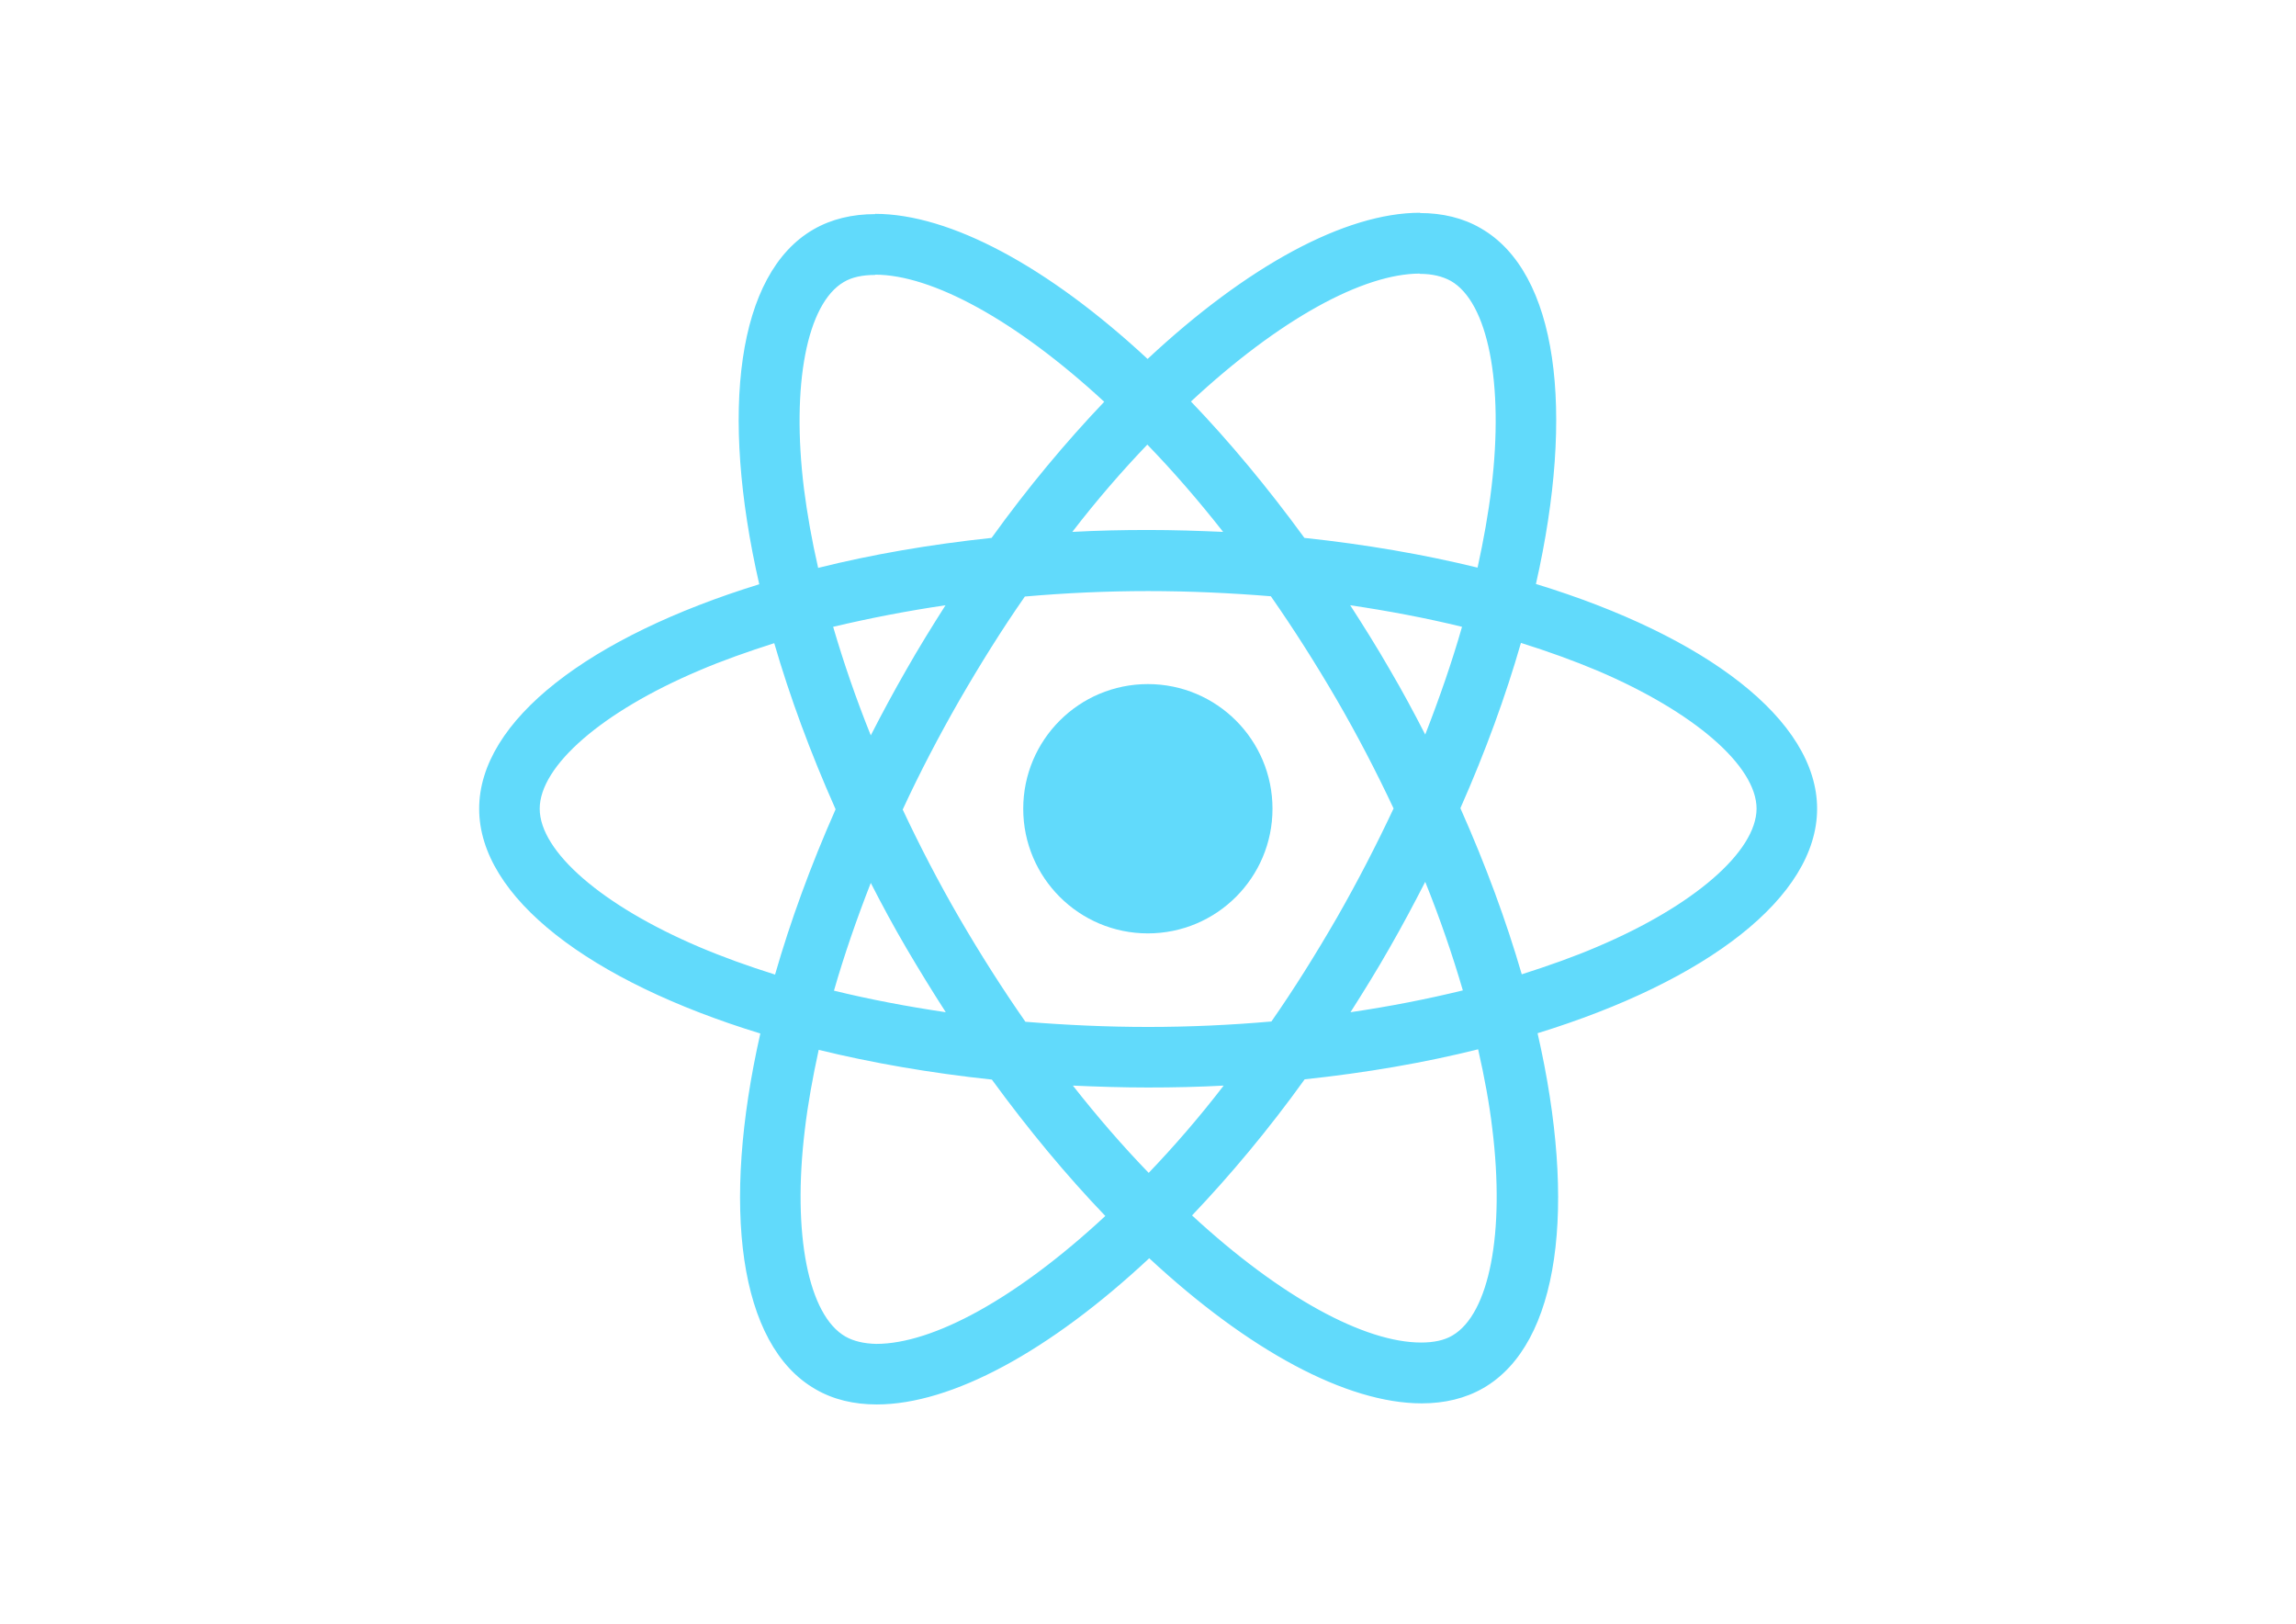
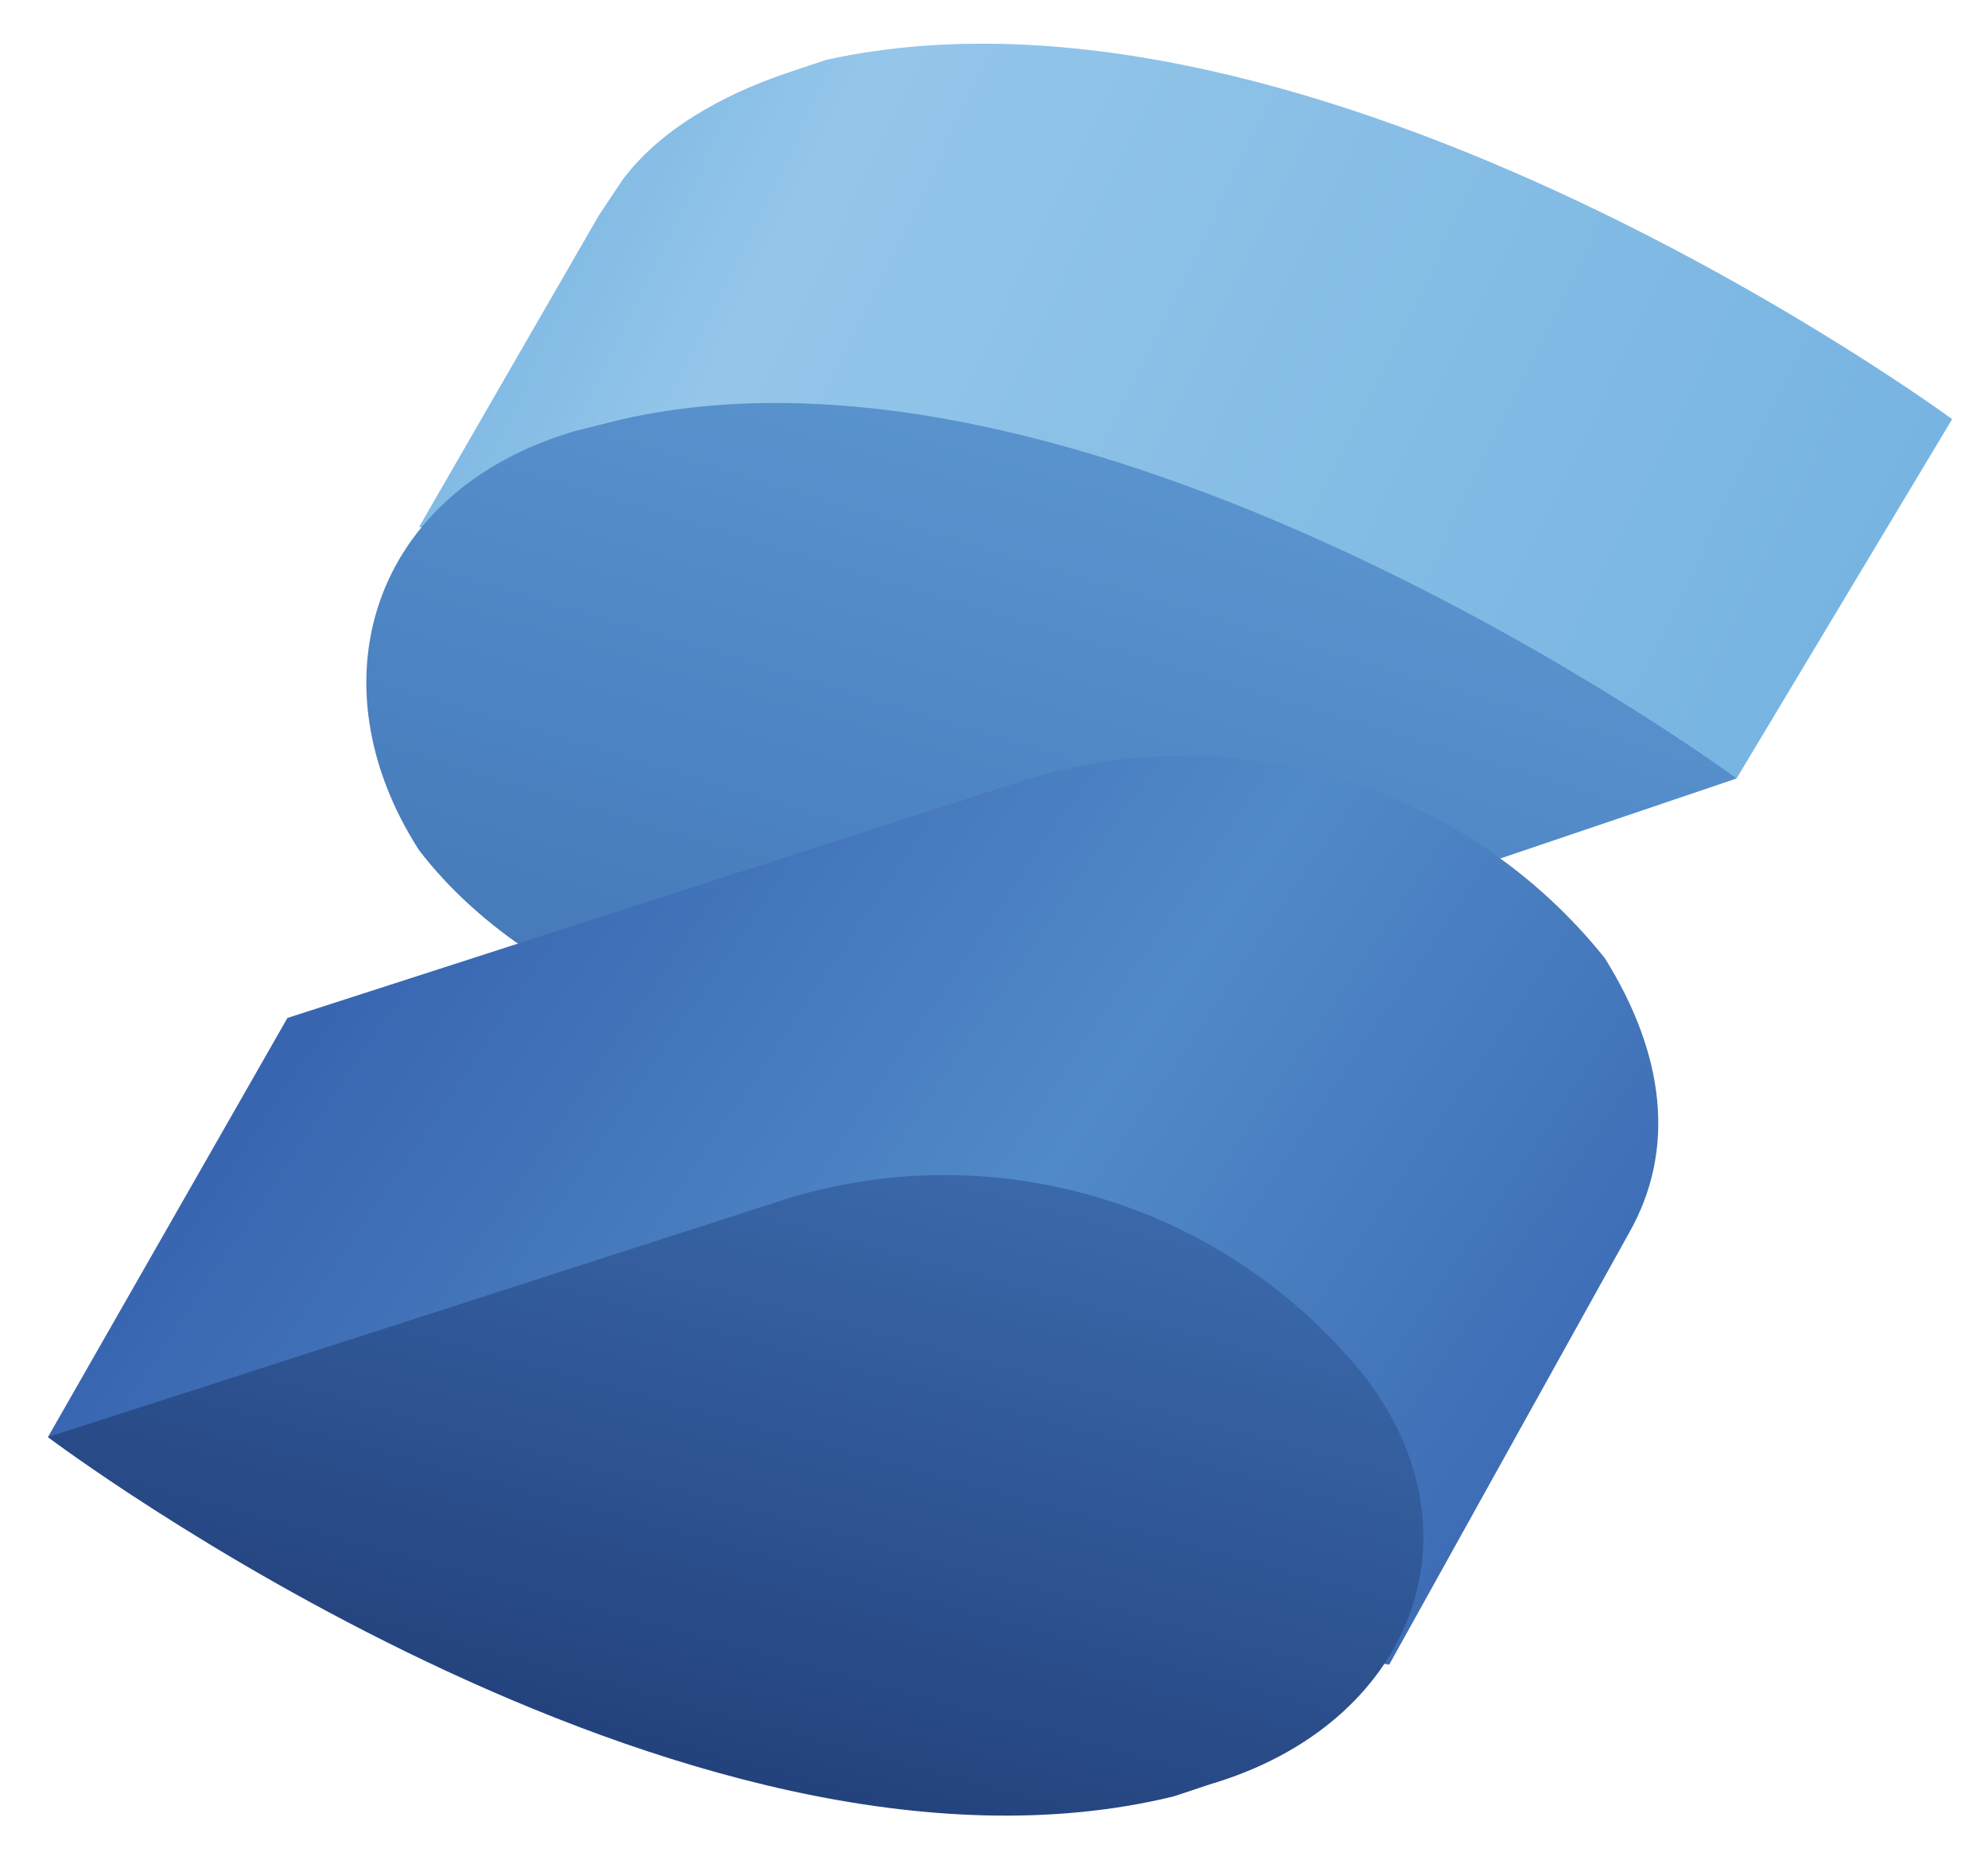
- <svg xmlns="http://www.w3.org/2000/svg" viewBox="0 0 841.9 595.3">
-   <g fill="#61DAFB">
-     <path d="M666.3 296.5c0-32.5-40.7-63.3-103.1-82.4 14.4-63.6 8-114.2-20.2-130.4-6.5-3.8-14.1-5.6-22.4-5.6v22.3c4.6 0 8.3.9 11.4 2.6 13.6 7.8 19.5 37.5 14.9 75.7-1.1 9.4-2.9 19.3-5.1 29.4-19.6-4.8-41-8.5-63.5-10.9-13.5-18.5-27.5-35.3-41.6-50 32.6-30.3 63.2-46.9 84-46.9V78c-27.5 0-63.5 19.6-99.9 53.6-36.4-33.8-72.4-53.2-99.9-53.2v22.3c20.7 0 51.4 16.5 84 46.6-14 14.7-28 31.4-41.3 49.9-22.6 2.4-44 6.1-63.6 11-2.3-10-4-19.7-5.2-29-4.7-38.2 1.1-67.9 14.6-75.8 3-1.8 6.9-2.6 11.5-2.6V78.5c-8.4 0-16 1.8-22.6 5.6-28.1 16.2-34.4 66.7-19.9 130.1-62.2 19.2-102.7 49.9-102.7 82.3 0 32.5 40.7 63.3 103.1 82.4-14.4 63.6-8 114.2 20.2 130.4 6.5 3.8 14.1 5.6 22.5 5.6 27.5 0 63.5-19.6 99.9-53.6 36.4 33.8 72.4 53.2 99.9 53.2 8.4 0 16-1.8 22.6-5.6 28.1-16.2 34.4-66.7 19.9-130.1 62-19.1 102.5-49.9 102.5-82.3zm-130.2-66.7c-3.7 12.9-8.3 26.2-13.5 39.5-4.1-8-8.4-16-13.1-24-4.6-8-9.5-15.8-14.4-23.4 14.2 2.1 27.9 4.7 41 7.9zm-45.8 106.5c-7.8 13.5-15.8 26.3-24.1 38.2-14.9 1.3-30 2-45.2 2-15.1 0-30.2-.7-45-1.9-8.3-11.9-16.4-24.6-24.2-38-7.6-13.1-14.5-26.4-20.8-39.8 6.2-13.4 13.2-26.8 20.7-39.9 7.8-13.5 15.8-26.3 24.1-38.2 14.9-1.3 30-2 45.2-2 15.1 0 30.2.7 45 1.9 8.3 11.9 16.4 24.6 24.2 38 7.6 13.1 14.5 26.4 20.8 39.8-6.3 13.4-13.2 26.8-20.7 39.9zm32.3-13c5.4 13.4 10 26.8 13.8 39.8-13.1 3.2-26.9 5.9-41.2 8 4.9-7.7 9.8-15.6 14.4-23.7 4.6-8 8.9-16.1 13-24.1zM421.2 430c-9.3-9.6-18.6-20.3-27.8-32 9 .4 18.2.7 27.5.7 9.4 0 18.7-.2 27.8-.7-9 11.7-18.3 22.4-27.5 32zm-74.4-58.9c-14.2-2.1-27.9-4.7-41-7.9 3.7-12.9 8.3-26.2 13.5-39.5 4.1 8 8.4 16 13.1 24 4.7 8 9.5 15.8 14.4 23.4zM420.7 163c9.3 9.6 18.6 20.3 27.8 32-9-.4-18.2-.7-27.5-.7-9.4 0-18.7.2-27.8.7 9-11.7 18.3-22.4 27.5-32zm-74 58.9c-4.9 7.7-9.8 15.6-14.4 23.7-4.6 8-8.9 16-13 24-5.4-13.4-10-26.8-13.8-39.8 13.1-3.1 26.9-5.8 41.2-7.9zm-90.5 125.2c-35.4-15.1-58.3-34.9-58.3-50.6 0-15.7 22.9-35.6 58.3-50.6 8.6-3.7 18-7 27.7-10.1 5.7 19.6 13.2 40 22.5 60.9-9.2 20.8-16.6 41.1-22.2 60.6-9.9-3.1-19.3-6.5-28-10.2zM310 490c-13.6-7.8-19.5-37.5-14.9-75.7 1.1-9.4 2.9-19.3 5.1-29.4 19.6 4.8 41 8.5 63.5 10.9 13.5 18.5 27.5 35.3 41.6 50-32.6 30.3-63.2 46.9-84 46.9-4.5-.1-8.3-1-11.3-2.7zm237.2-76.2c4.7 38.2-1.1 67.9-14.6 75.8-3 1.8-6.9 2.6-11.5 2.6-20.7 0-51.4-16.5-84-46.6 14-14.7 28-31.4 41.3-49.9 22.6-2.4 44-6.1 63.6-11 2.3 10.1 4.1 19.8 5.2 29.1zm38.5-66.7c-8.6 3.7-18 7-27.7 10.1-5.7-19.6-13.2-40-22.5-60.9 9.2-20.8 16.6-41.1 22.2-60.6 9.9 3.1 19.3 6.5 28.1 10.2 35.4 15.1 58.3 34.9 58.3 50.6-.1 15.7-23 35.6-58.4 50.6zM320.8 78.4z" />
-     <circle cx="420.9" cy="296.5" r="45.7" />
-     <path d="M520.5 78.1z" />
-   </g>
+ <svg xmlns="http://www.w3.org/2000/svg" viewBox="0 0 166 155.3">
+   <path d="M163 35S110-4 69 5l-3 1c-6 2-11 5-14 9l-2 3-15 26 26 5c11 7 25 10 38 7l46 9 18-30z" fill="#76b3e1" />
+   <linearGradient id="a" gradientUnits="userSpaceOnUse" x1="27.5" y1="3" x2="152" y2="63.5">
+     <stop offset=".1" stop-color="#76b3e1" />
+     <stop offset=".3" stop-color="#dcf2fd" />
+     <stop offset="1" stop-color="#76b3e1" />
+   </linearGradient>
+   <path d="M163 35S110-4 69 5l-3 1c-6 2-11 5-14 9l-2 3-15 26 26 5c11 7 25 10 38 7l46 9 18-30z" opacity=".3" fill="url(#a)" />
+   <path d="M52 35l-4 1c-17 5-22 21-13 35 10 13 31 20 48 15l62-21S92 26 52 35z" fill="#518ac8" />
+   <linearGradient id="b" gradientUnits="userSpaceOnUse" x1="95.8" y1="32.6" x2="74" y2="105.2">
+     <stop offset="0" stop-color="#76b3e1" />
+     <stop offset=".5" stop-color="#4377bb" />
+     <stop offset="1" stop-color="#1f3b77" />
+   </linearGradient>
+   <path d="M52 35l-4 1c-17 5-22 21-13 35 10 13 31 20 48 15l62-21S92 26 52 35z" opacity=".3" fill="url(#b)" />
+   <linearGradient id="c" gradientUnits="userSpaceOnUse" x1="18.4" y1="64.2" x2="144.3" y2="149.8">
+     <stop offset="0" stop-color="#315aa9" />
+     <stop offset=".5" stop-color="#518ac8" />
+     <stop offset="1" stop-color="#315aa9" />
+   </linearGradient>
+   <path d="M134 80a45 45 0 00-48-15L24 85 4 120l112 19 20-36c4-7 3-15-2-23z" fill="url(#c)" />
+   <linearGradient id="d" gradientUnits="userSpaceOnUse" x1="75.2" y1="74.5" x2="24.4" y2="260.8">
+     <stop offset="0" stop-color="#4377bb" />
+     <stop offset=".5" stop-color="#1a336b" />
+     <stop offset="1" stop-color="#1a336b" />
+   </linearGradient>
+   <path d="M114 115a45 45 0 00-48-15L4 120s53 40 94 30l3-1c17-5 23-21 13-34z" fill="url(#d)" />
</svg>
